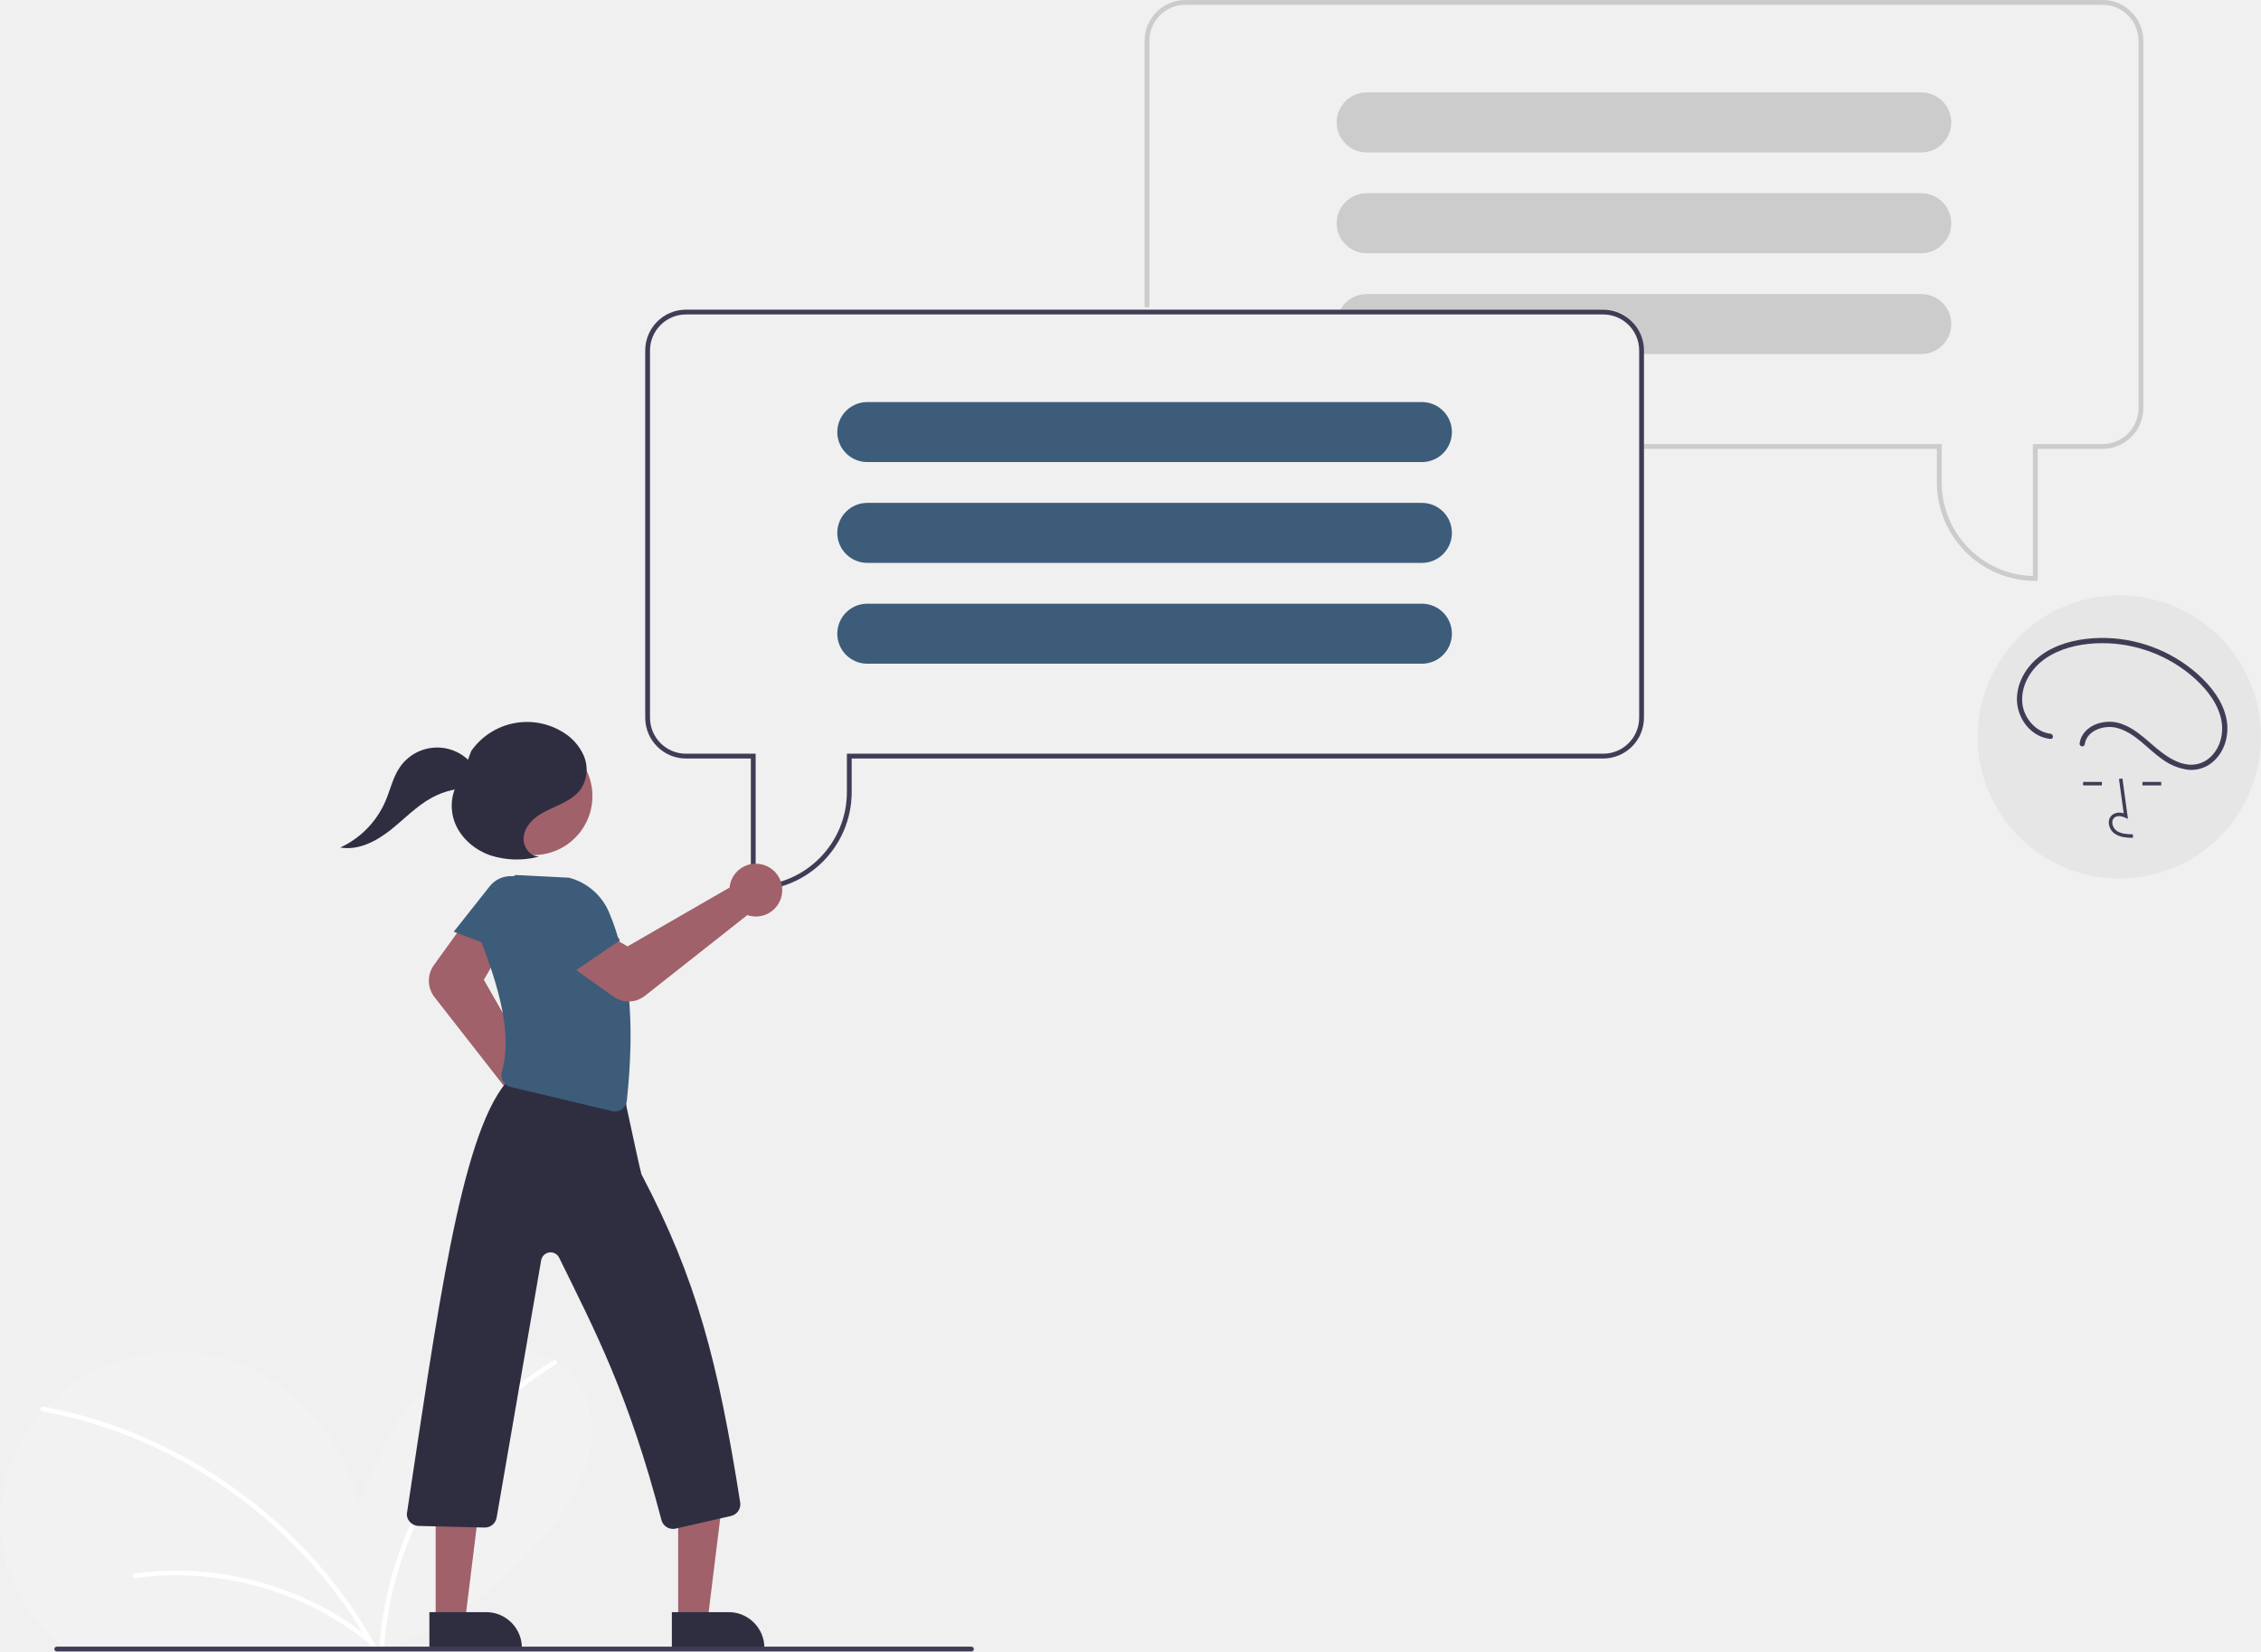
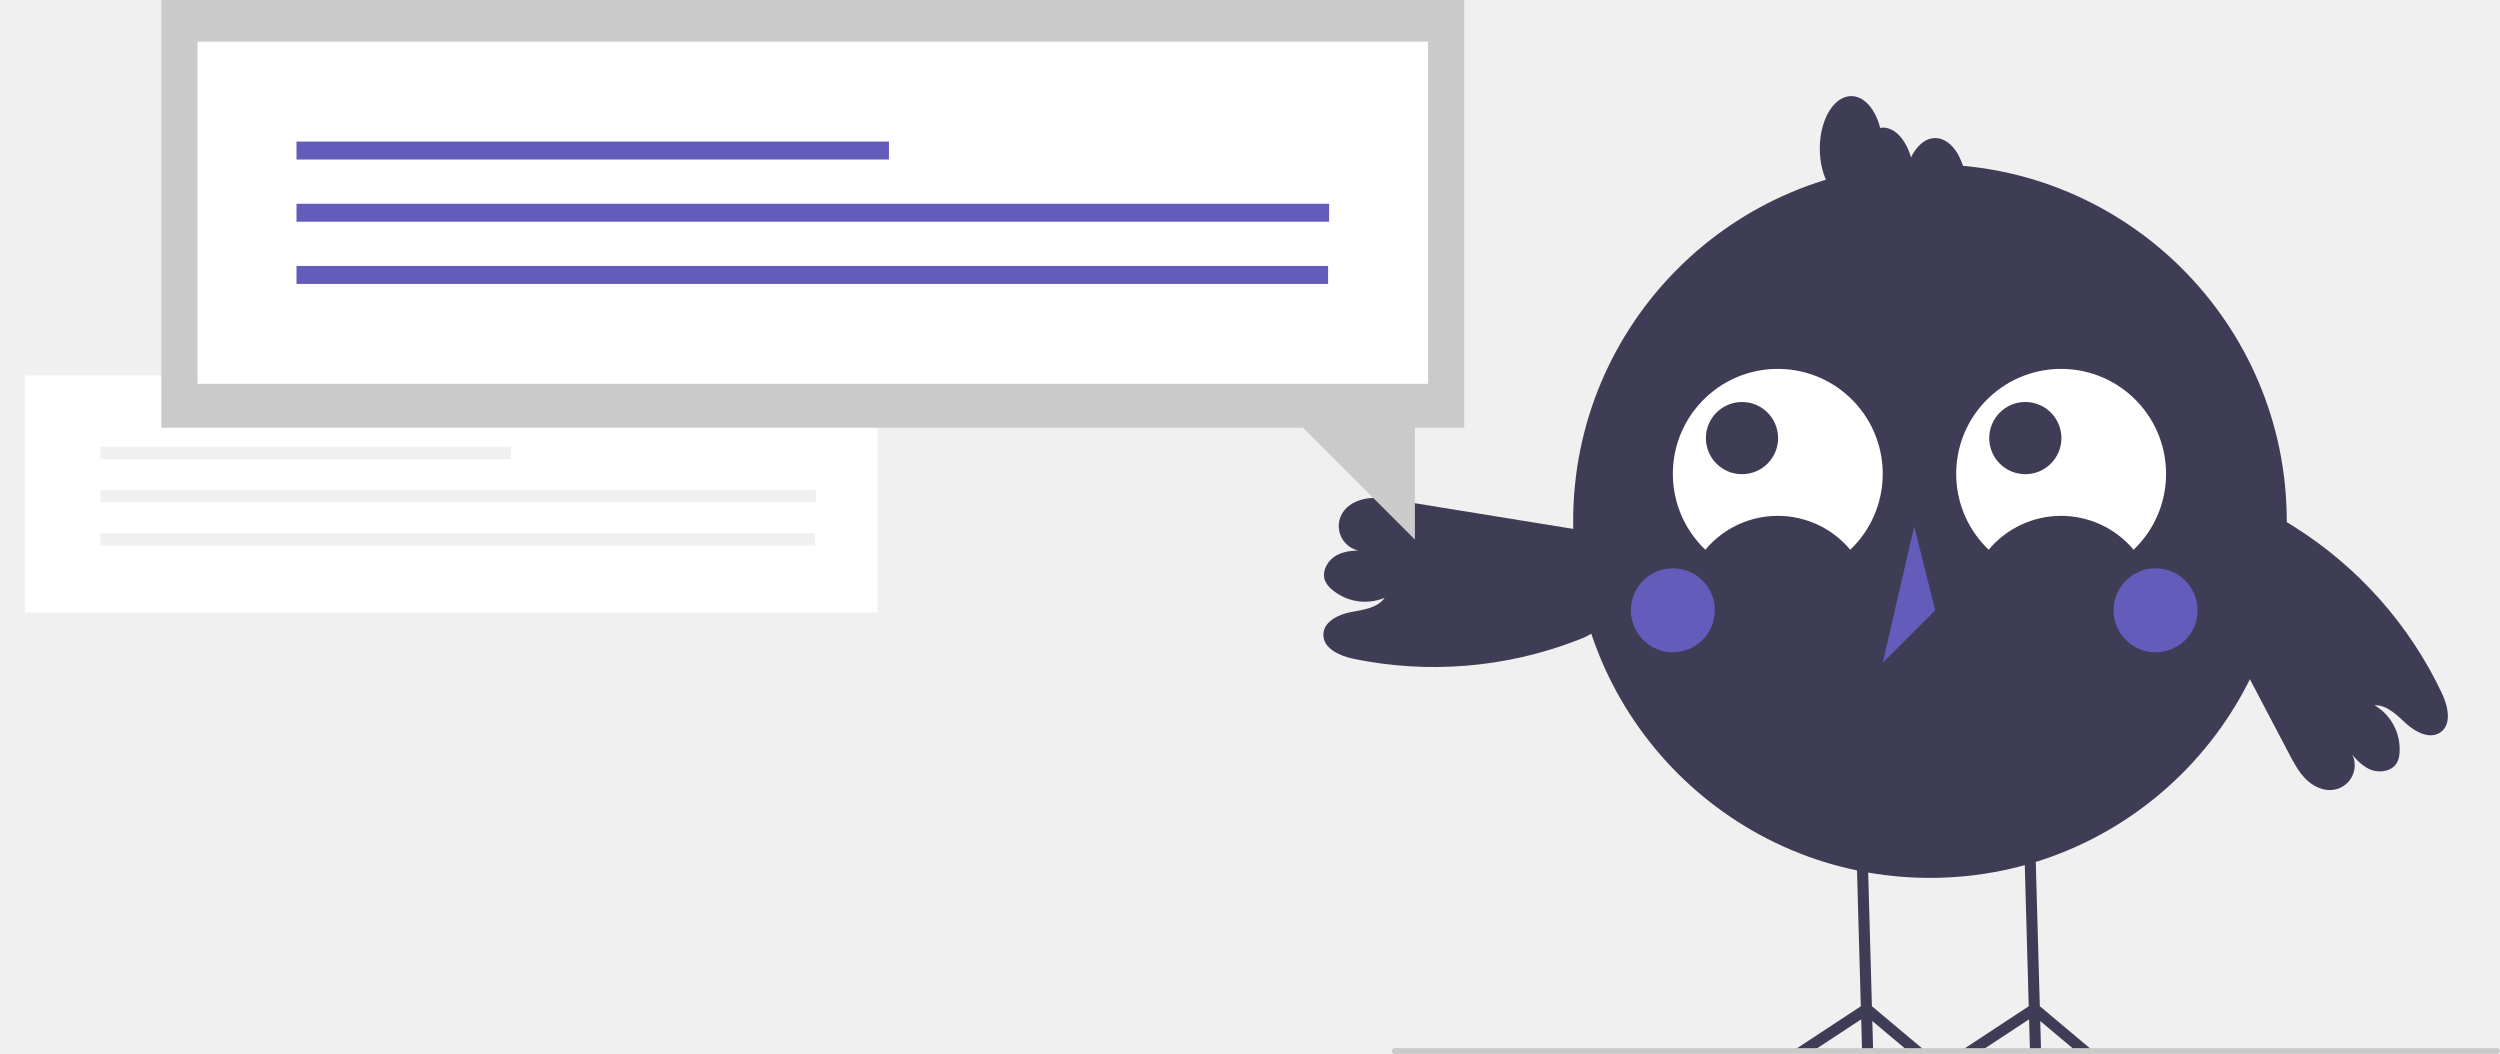
- <svg xmlns="http://www.w3.org/2000/svg" data-name="Layer 1" width="941.739" height="688" viewBox="0 0 941.739 688">
-   <path d="M977.87,348h-1a41.047,41.047,0,0,1-41-41V293h-122v-2h124v16a39.047,39.047,0,0,0,38,38.987V291h29a15.017,15.017,0,0,0,15-15V123a15.017,15.017,0,0,0-15-15h-382a15.017,15.017,0,0,0-15,15V234h-2V123a17.019,17.019,0,0,1,17-17h382a17.019,17.019,0,0,1,17,17V276a17.019,17.019,0,0,1-17,17h-27Z" transform="translate(-129.1304 -106)" fill="#ccc" />
-   <path d="M941.85,156.51a12.497,12.497,0,0,0-12.48-12.01h-231a12.5,12.5,0,0,0,0,25h231a12.517,12.517,0,0,0,12.5-12.5A4.011,4.011,0,0,0,941.85,156.51Z" transform="translate(-129.1304 -106)" fill="#ccc" />
-   <path d="M941.85,198.51a12.497,12.497,0,0,0-12.48-12.01h-231a12.5,12.5,0,0,0,0,25h231a12.517,12.517,0,0,0,12.5-12.5A4.011,4.011,0,0,0,941.85,198.51Z" transform="translate(-129.1304 -106)" fill="#ccc" />
-   <path d="M941.85,240.51a12.497,12.497,0,0,0-12.48-12.01h-231a12.491,12.491,0,0,0-9.6,4.5,13.065,13.065,0,0,0-1.36,2h110.46a15.018,15.018,0,0,1,15,15v3.5h116.5a12.517,12.517,0,0,0,12.5-12.5A4.011,4.011,0,0,0,941.85,240.51Z" transform="translate(-129.1304 -106)" fill="#ccc" />
-   <path d="M153.648,790.705c.544.447,1.088.874,1.645,1.295H292.697q1.535-.632,3.057-1.295A161.801,161.801,0,0,0,335.828,765.755c8.012-6.788,15.383-13.796,20.727-20.364,7.455-9.165,14.321-19.153,17.514-30.533,3.187-11.38,2.235-24.425-4.884-33.862a30.309,30.309,0,0,0-7.999-7.326c-.512-.324-1.03-.635-1.561-.926a39.856,39.856,0,0,0-28.92-3.478c-13.764,3.556-25.202,13.485-33.363,25.131-8.161,11.639-13.459,25.008-18.68,38.228-5.298-23.596-21.342-44.73-43.014-55.476-21.666-10.745-48.584-10.616-69.79,1.023a70.141,70.141,0,0,0-17.844,14.055c-.511.551-1.01,1.114-1.503,1.684-10.344,11.976-16.814,27.314-17.345,43.131A67.606,67.606,0,0,0,153.648,790.705Z" transform="translate(-129.1304 -106)" fill="#f2f2f2" />
-   <path d="M287.205,792h1.943c.026-.434.058-.861.097-1.295a145.203,145.203,0,0,1,4.249-25.092,154.683,154.683,0,0,1,24.814-52.114A148.065,148.065,0,0,1,360.732,674.338a.92.92,0,0,0,.453-.667.969.969,0,0,0-1.431-1.01,1.464,1.464,0,0,0-.129.084,146.678,146.678,0,0,0-25.986,20.157,156.031,156.031,0,0,0-33.493,48.014,151.299,151.299,0,0,0-12.838,49.789C287.269,791.139,287.237,791.573,287.205,792Z" transform="translate(-129.1304 -106)" fill="#fff" />
-   <path d="M146.51,693.912a.12.12,0,0,0,.045.013c1.418.259,2.844.531,4.256.823a192.264,192.264,0,0,1,33.894,10.292,200.016,200.016,0,0,1,31.414,16.193,203.241,203.241,0,0,1,28.143,21.426,199.186,199.186,0,0,1,23.959,25.986A192.68,192.68,0,0,1,282.865,790.705c.246.427.486.861.726,1.295H285.812c-.233-.434-.473-.868-.719-1.295A194.262,194.262,0,0,0,266.97,763.935a201.333,201.333,0,0,0-24.814-25.746,205.867,205.867,0,0,0-28.745-20.908,201.988,201.988,0,0,0-32.074-15.649,192.434,192.434,0,0,0-33.325-9.405c-.317-.058-.628-.117-.946-.175C145.856,691.832,145.338,693.659,146.51,693.912Z" transform="translate(-129.1304 -106)" fill="#fff" />
-   <path d="M185.149,761.525a128.393,128.393,0,0,1,40.705.918,131.058,131.058,0,0,1,38.326,13.4,126.431,126.431,0,0,1,19.126,12.636c.977.78-.406,2.147-1.374,1.374a125.531,125.531,0,0,0-34.838-19.584,129.312,129.312,0,0,0-38.904-7.892,123.76,123.76,0,0,0-22.525,1.022,1.006,1.006,0,0,1-1.195-.679.978.978,0,0,1,.679-1.195Z" transform="translate(-129.1304 -106)" fill="#fff" />
-   <path d="M796.87,235h-382a17.024,17.024,0,0,0-17,17V405a17.024,17.024,0,0,0,17,17h27v55h1a41.043,41.043,0,0,0,41-41V422h313a17.024,17.024,0,0,0,17-17V252A17.024,17.024,0,0,0,796.87,235Zm15,170a15.018,15.018,0,0,1-15,15h-315v16a39.057,39.057,0,0,1-38,38.99V420h-29a15.018,15.018,0,0,1-15-15V252a15.018,15.018,0,0,1,15-15h382a15.018,15.018,0,0,1,15,15Z" transform="translate(-129.1304 -106)" fill="#3f3d56" />
-   <path d="M721.37,273.5h-231a12.497,12.497,0,0,0-12.48,12.01,4.011,4.011,0,0,0-.02.49,12.518,12.518,0,0,0,12.5,12.5h231a12.5,12.5,0,0,0,0-25Z" transform="translate(-129.1304 -106)" fill="#3c5c7a" />
-   <path d="M721.37,315.5h-231a12.497,12.497,0,0,0-12.48,12.01,4.011,4.011,0,0,0-.02.49,12.518,12.518,0,0,0,12.5,12.5h231a12.5,12.5,0,1,0,0-25Z" transform="translate(-129.1304 -106)" fill="#3c5c7a" />
-   <path d="M721.37,357.5h-231a12.497,12.497,0,0,0-12.48,12.01,4.011,4.011,0,0,0-.02.49,12.518,12.518,0,0,0,12.5,12.5h231a12.5,12.5,0,1,0,0-25Z" transform="translate(-129.1304 -106)" fill="#3c5c7a" />
-   <path d="M353.856,578.72a10.706,10.706,0,0,1-1.347-.084,11.003,11.003,0,0,1-9.36-13.49,10.507,10.507,0,0,1,.311-1.035L310.096,521.397a11.149,11.149,0,0,1-.26-13.309l11.687-16.232,15.275,11.785-6.137,10.542,24.303,42.599a10.588,10.588,0,0,1,1.451.236,11.003,11.003,0,0,1-2.559,21.701Z" transform="translate(-129.1304 -106)" fill="#a0616a" />
-   <polygon points="282.467 675.118 294.727 675.117 300.559 627.829 282.465 627.83 282.467 675.118" fill="#a0616a" />
-   <path d="M408.97,777.614h38.531a0,0,0,0,1,0,0v14.887a0,0,0,0,1,0,0H423.857A14.887,14.887,0,0,1,408.97,777.614v0A0,0,0,0,1,408.97,777.614Z" transform="translate(727.3768 1464.095) rotate(179.9974)" fill="#2f2e41" />
-   <polygon points="181.467 675.118 193.727 675.117 199.559 627.829 181.465 627.83 181.467 675.118" fill="#a0616a" />
-   <path d="M307.97,777.614h38.531a0,0,0,0,1,0,0v14.887a0,0,0,0,1,0,0H322.857A14.887,14.887,0,0,1,307.97,777.614v0A0,0,0,0,1,307.97,777.614Z" transform="translate(525.3768 1464.1) rotate(179.9974)" fill="#2f2e41" />
-   <path d="M318.122,494.159l27.525,10.459,6.72-18.667a11.168,11.168,0,0,0-5.002-13.499h0a11.168,11.168,0,0,0-14.262,2.784Z" transform="translate(-129.1304 -106)" fill="#3c5c7a" />
-   <path d="M409.418,742.945a4.953,4.953,0,0,1-4.792-3.726C390.9,686.708,376.963,660.388,362.019,629.953a3.974,3.974,0,0,0-7.495,1.156L336,738.158a4.982,4.982,0,0,1-5.035,4.218l-27.501-.67a4.933,4.933,0,0,1-3.538-1.601,4.484,4.484,0,0,1-1.304-3.647c12.456-82.145,22.263-156.501,41.123-179.185a6.684,6.684,0,0,1,1.775-1.207l-.572-.088c-.164-.025-.599-.092-.604-.53l-.005-.423.43-.082a5.57,5.57,0,0,1,2.021.304l43.044,6.625a4.972,4.972,0,0,1,4.214,5.024c2.34,10.947,5.926,27.471,6.247,28.285,22.966,43.662,31.877,78.043,41.14,136.752a4.986,4.986,0,0,1-3.812,5.619L410.539,742.818A5.029,5.029,0,0,1,409.418,742.945Z" transform="translate(-129.1304 -106)" fill="#2f2e41" />
-   <path d="M385.262,569.031a4.95,4.95,0,0,1-1.147-.135l-42.378-10.081a4.884,4.884,0,0,1-3.116-2.309,5.122,5.122,0,0,1-.484-3.983c4.57-15.843-1.422-35.483-8.579-54.346a26.005,26.005,0,0,1,14.219-27.588l.115-.056,22.25,1.123a24.992,24.992,0,0,1,16.567,14.18c8.576,20.071,11.031,45.825,7.506,78.735a4.986,4.986,0,0,1-4.953,4.461Z" transform="translate(-129.1304 -106)" fill="#3c5c7a" />
-   <path d="M390.963,523.217a10.863,10.863,0,0,1-6.313-2.007l-16.414-11.699,11.711-15.332,10.572,6.086,42.481-24.507a10.571,10.571,0,0,1,.229-1.452,11,11,0,1,1,8.191,13.226,10.516,10.516,0,0,1-1.036-.306l-42.674,33.666A10.886,10.886,0,0,1,390.963,523.217Z" transform="translate(-129.1304 -106)" fill="#a0616a" />
-   <path d="M363.028,514.285,387.377,497.728l-11.443-16.207a11.168,11.168,0,0,0-13.929-3.64h0a11.168,11.168,0,0,0-5.894,13.283Z" transform="translate(-129.1304 -106)" fill="#3c5c7a" />
-   <circle cx="222.188" cy="331.661" r="24.561" fill="#a0616a" />
-   <path d="M353.569,462.79c-3.686-.016-6.53-3.897-6.365-7.58s2.639-6.923,5.619-9.093,6.475-3.492,9.798-5.087,6.617-3.586,8.669-6.648a14.716,14.716,0,0,0,1.023-13.504,21.669,21.669,0,0,0-9.333-10.224,28.378,28.378,0,0,0-37.607,8.25l-4.208,11.458c-4.288,5.156-4.968,12.813-2.332,18.98s8.248,10.806,14.581,13.011a35.794,35.794,0,0,0,19.841.595" transform="translate(-129.1304 -106)" fill="#2f2e41" />
-   <path d="M327.03,426.017a18.849,18.849,0,0,0-31.292-.502c-2.955,4.25-4.027,9.49-6.059,14.251a37.768,37.768,0,0,1-18.797,19.303c7.377,1.297,14.727-2.456,20.625-7.073s11.085-10.254,17.69-13.786a33.289,33.289,0,0,1,16.918-3.886" transform="translate(-129.1304 -106)" fill="#2f2e41" />
-   <path d="M533.763,794h-381a1,1,0,1,1,0-2h381a1,1,0,0,1,0,2Z" transform="translate(-129.1304 -106)" fill="#3f3d56" />
-   <circle cx="882.739" cy="307" r="59" fill="#e6e6e6" />
-   <path d="M1017.496,455.052c-2.403-.067-5.394-.151-7.696-1.833a5.911,5.911,0,0,1-2.326-4.413,3.976,3.976,0,0,1,1.352-3.265,5.13,5.13,0,0,1,4.853-.699l-1.962-14.336,1.44-.197,2.306,16.854-1.202-.552c-1.394-.639-3.308-.965-4.497.04a2.554,2.554,0,0,0-.838,2.104,4.467,4.467,0,0,0,1.73,3.291c1.792,1.309,4.176,1.478,6.88,1.554Z" transform="translate(-129.1304 -106)" fill="#3f3d56" />
-   <rect x="867.638" y="325.742" width="7.828" height="1.454" fill="#3f3d56" />
-   <rect x="892.348" y="325.742" width="7.828" height="1.454" fill="#3f3d56" />
-   <path d="M983.168,411.671c-6.304-.719-11.186-6.759-11.723-12.888-.638-7.291,3.608-14.216,9.433-18.307,6.092-4.279,13.682-6.065,21.025-6.459a57.784,57.784,0,0,1,39.498,13.019c5.503,4.57,10.642,10.392,12.589,17.424,1.692,6.107.315,13.025-4.597,17.302a11.611,11.611,0,0,1-8.91,2.743c-3.811-.396-7.327-2.4-10.371-4.613-5.921-4.305-10.781-10.302-17.995-12.552-5.289-1.649-12.153-.198-15.385,4.585a8.706,8.706,0,0,0-1.39,3.647,1.129,1.129,0,0,0,.761,1.341,1.097,1.097,0,0,0,1.341-.761c.849-6.024,8.256-8.272,13.454-6.897,7.579,2.006,12.667,8.769,18.885,13.066a22.949,22.949,0,0,0,10.998,4.39,13.656,13.656,0,0,0,9.596-2.948c5.312-4.195,7.344-11.41,6.169-17.906-1.36-7.522-6.423-13.969-11.978-18.961a59.919,59.919,0,0,0-40.949-15.127c-7.684.177-15.702,1.763-22.323,5.824-6.421,3.94-11.385,10.531-12.033,18.192-.571,6.744,3.047,13.797,9.258,16.751a14.498,14.498,0,0,0,4.646,1.311c1.392.159,1.38-2.023,0-2.18Z" transform="translate(-129.1304 -106)" fill="#3f3d56" />
+ <svg xmlns="http://www.w3.org/2000/svg" data-name="Layer 1" width="863.917" height="364.205" viewBox="0 0 863.917 364.205">
+   <polygon points="311.959 119.745 0 119.745 0 222.156 11.817 222.156 11.817 248.941 38.601 222.156 311.959 222.156 311.959 119.745" fill="#f0f0f0" />
+   <rect x="8.666" y="129.718" width="294.628" height="81.929" fill="#fff" />
+   <rect x="34.721" y="154.426" width="141.856" height="4.305" fill="#f0f0f0" />
+   <rect x="34.721" y="169.318" width="247.243" height="4.305" fill="#f0f0f0" />
+   <rect x="34.721" y="184.21" width="247.001" height="4.305" fill="#f0f0f0" />
+   <path d="M692.073,618.967s1.487-31.159,31.971-27.537" transform="translate(-168.0413 -267.8973)" fill="#f0f0f0" />
+   <circle cx="515.418" cy="306.161" r="15.257" fill="#f0f0f0" />
+   <rect x="512.935" y="331.853" width="4.307" height="30.147" fill="#f0f0f0" />
+   <circle cx="666.93" cy="180.073" r="123.297" fill="#3f3d56" />
+   <path d="M757.348,457.868a32.627,32.627,0,0,1,50.081,0,36.264,36.264,0,1,0-51.271-1.19Q756.739,457.287,757.348,457.868Z" transform="translate(-168.0413 -267.8973)" fill="#fff" />
+   <path d="M855.26,457.868a32.627,32.627,0,0,1,50.081,0,36.264,36.264,0,1,0-51.271-1.19Q854.651,457.287,855.26,457.868Z" transform="translate(-168.0413 -267.8973)" fill="#fff" />
+   <circle cx="601.976" cy="151.392" r="12.474" fill="#3f3d56" />
+   <circle cx="699.885" cy="151.392" r="12.474" fill="#3f3d56" />
+   <circle cx="578.083" cy="210.898" r="14.505" fill="#645cbb" />
+   <circle cx="744.896" cy="210.898" r="14.505" fill="#645cbb" />
+   <polygon points="661.49 181.886 650.611 229.029 668.742 210.898 661.49 181.886" fill="#645cbb" />
+   <polygon points="717.39 363.205 705.038 352.839 705.326 363.205 701.49 363.205 701.183 352.244 684.507 363.205 677.526 363.205 701.059 347.737 700.147 315.258 699.466 290.728 703.293 290.623 703.984 315.258 704.894 347.708 723.354 363.205 717.39 363.205" fill="#3f3d56" />
+   <polygon points="659.363 363.205 647.012 352.839 647.3 363.205 643.474 363.205 643.167 352.244 626.49 363.205 619.509 363.205 643.033 347.737 642.122 315.258 641.441 290.728 645.276 290.623 645.967 315.258 646.868 347.708 665.328 363.205 659.363 363.205" fill="#3f3d56" />
+   <path d="M836.784,315.608c-3.383,0-6.368,2.628-8.363,6.664-1.759-6.07-5.454-10.291-9.769-10.291a6.563,6.563,0,0,0-.871.146c-1.659-6.481-5.514-11.025-10.008-11.025-6.008,0-10.879,8.118-10.879,18.132s4.871,18.132,10.879,18.132a6.561,6.561,0,0,0,.871-.146c1.659,6.481,5.514,11.025,10.008,11.025,3.383,0,6.368-2.628,8.363-6.664,1.759,6.07,5.454,10.291,9.769,10.291,6.008,0,10.879-8.118,10.879-18.132S842.792,315.608,836.784,315.608Z" transform="translate(-168.0413 -267.8973)" fill="#3f3d56" />
+   <path d="M718.723,451.807l-67.92-11.017c-3.423-.555-6.908-1.111-10.341-.628s-6.871,2.174-8.621,5.167a8.651,8.651,0,0,0,9.15,12.853c-3.707-.12-7.604-.2-10.894,1.514s-5.619,5.876-4.016,9.22a8.277,8.277,0,0,0,1.919,2.429,17.606,17.606,0,0,0,18.523,3.141c-2.5,3.586-7.462,4.118-11.754,4.949s-9.254,3.258-9.413,7.627c-.179,4.909,5.663,7.518,10.472,8.517A137.417,137.417,0,0,0,712.648,489.317a30.98,30.98,0,0,0,7.737-3.95,17.433,17.433,0,0,0-7.054-30.963" transform="translate(-168.0413 -267.8973)" fill="#3f3d56" />
+   <path d="M1011.89,507.479a137.419,137.419,0,0,0-51.173-57.637,30.975,30.975,0,0,0-7.807-3.81,17.433,17.433,0,0,0-20.509,24.246l-5.315-2.749Q943.093,497.983,959.1,528.437c1.613,3.069,3.263,6.189,5.713,8.643s5.866,4.185,9.311,3.785a8.601,8.601,0,0,0,6.779-12.3,16.643,16.643,0,0,0,5.752,5.06c3.346,1.6,8.073.96,9.782-2.332a8.275,8.275,0,0,0,.788-2.994,17.606,17.606,0,0,0-8.621-16.692c4.369-.157,7.776,3.489,11.019,6.421,3.243,2.931,8.165,5.438,11.753,2.94C1015.407,518.161,1013.982,511.924,1011.89,507.479Z" transform="translate(-168.0413 -267.8973)" fill="#3f3d56" />
+   <polygon points="55.757 0 506 0 506 147.807 488.945 147.807 488.945 186.463 450.289 147.807 55.757 147.807 55.757 0" fill="#cacaca" />
+   <rect x="68.264" y="14.393" width="425.229" height="118.246" fill="#fff" />
+   <rect x="102.459" y="48.916" width="204.737" height="6.213" fill="#645cbb" />
+   <rect x="102.459" y="70.41" width="356.84" height="6.213" fill="#645cbb" />
+   <rect x="102.459" y="91.903" width="356.49" height="6.213" fill="#645cbb" />
+   <path d="M1030.959,632.103h-381a1,1,0,0,1,0-2h381a1,1,0,0,1,0,2Z" transform="translate(-168.0413 -267.8973)" fill="#cacaca" />
</svg>
